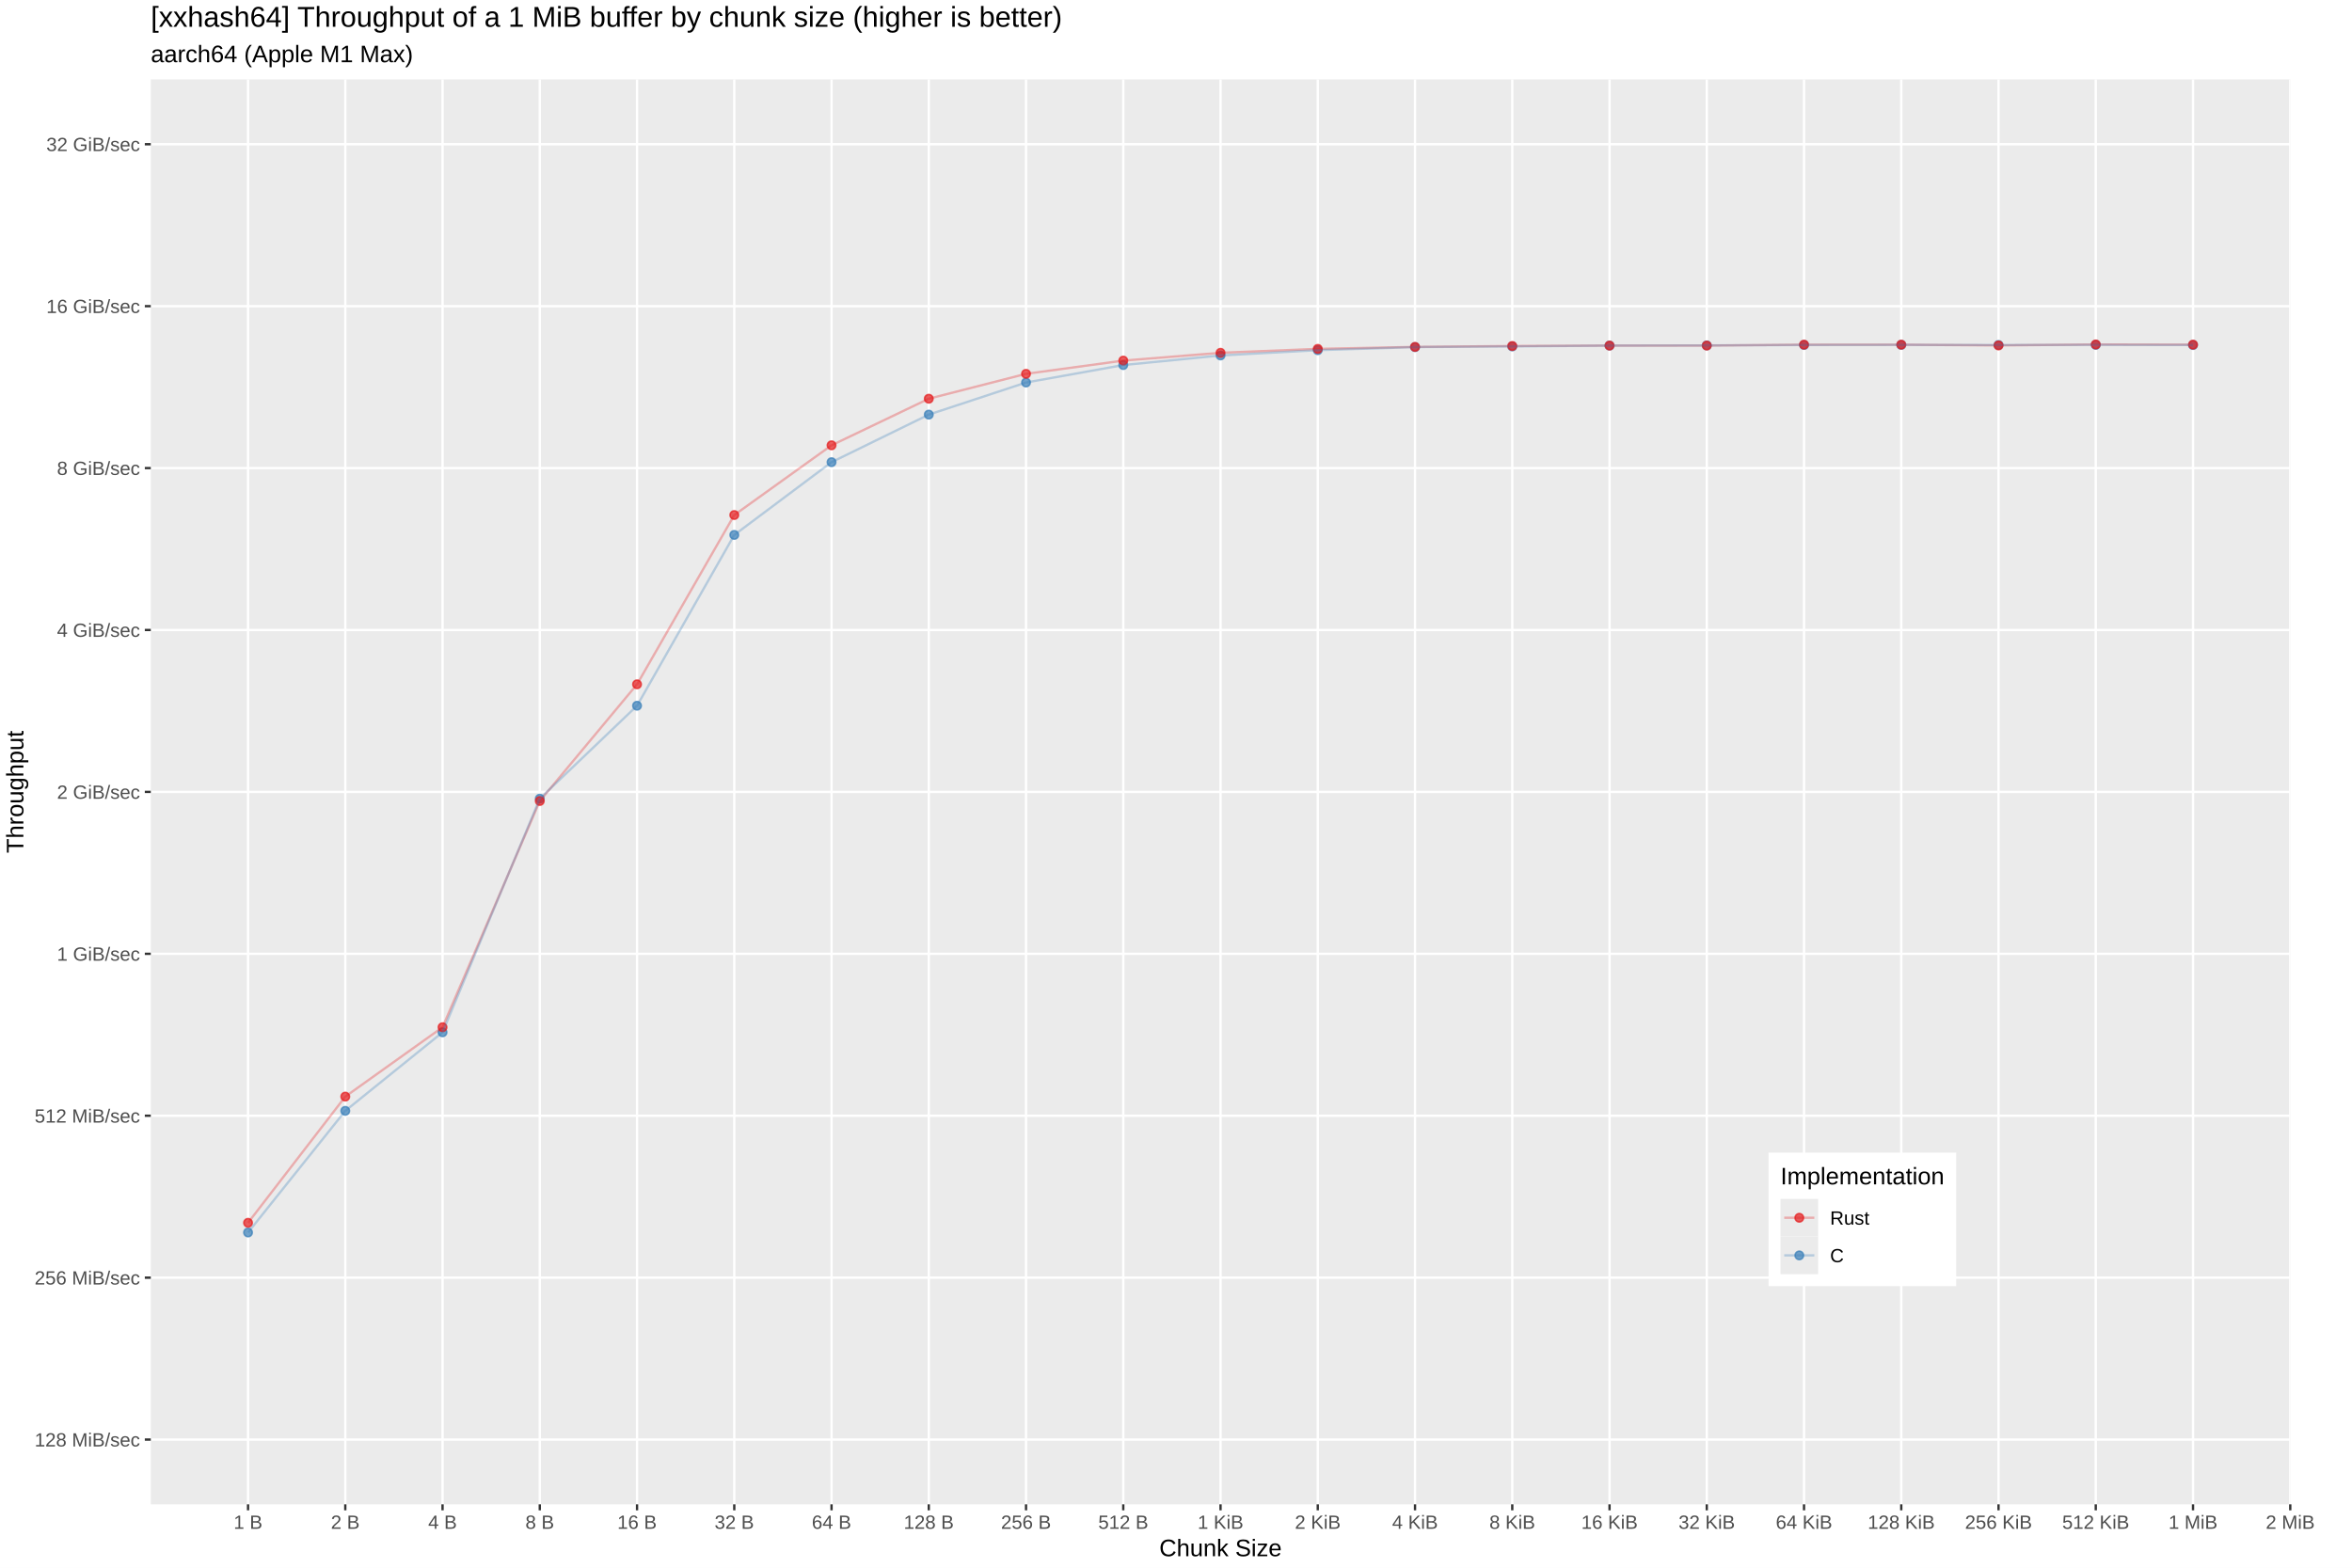
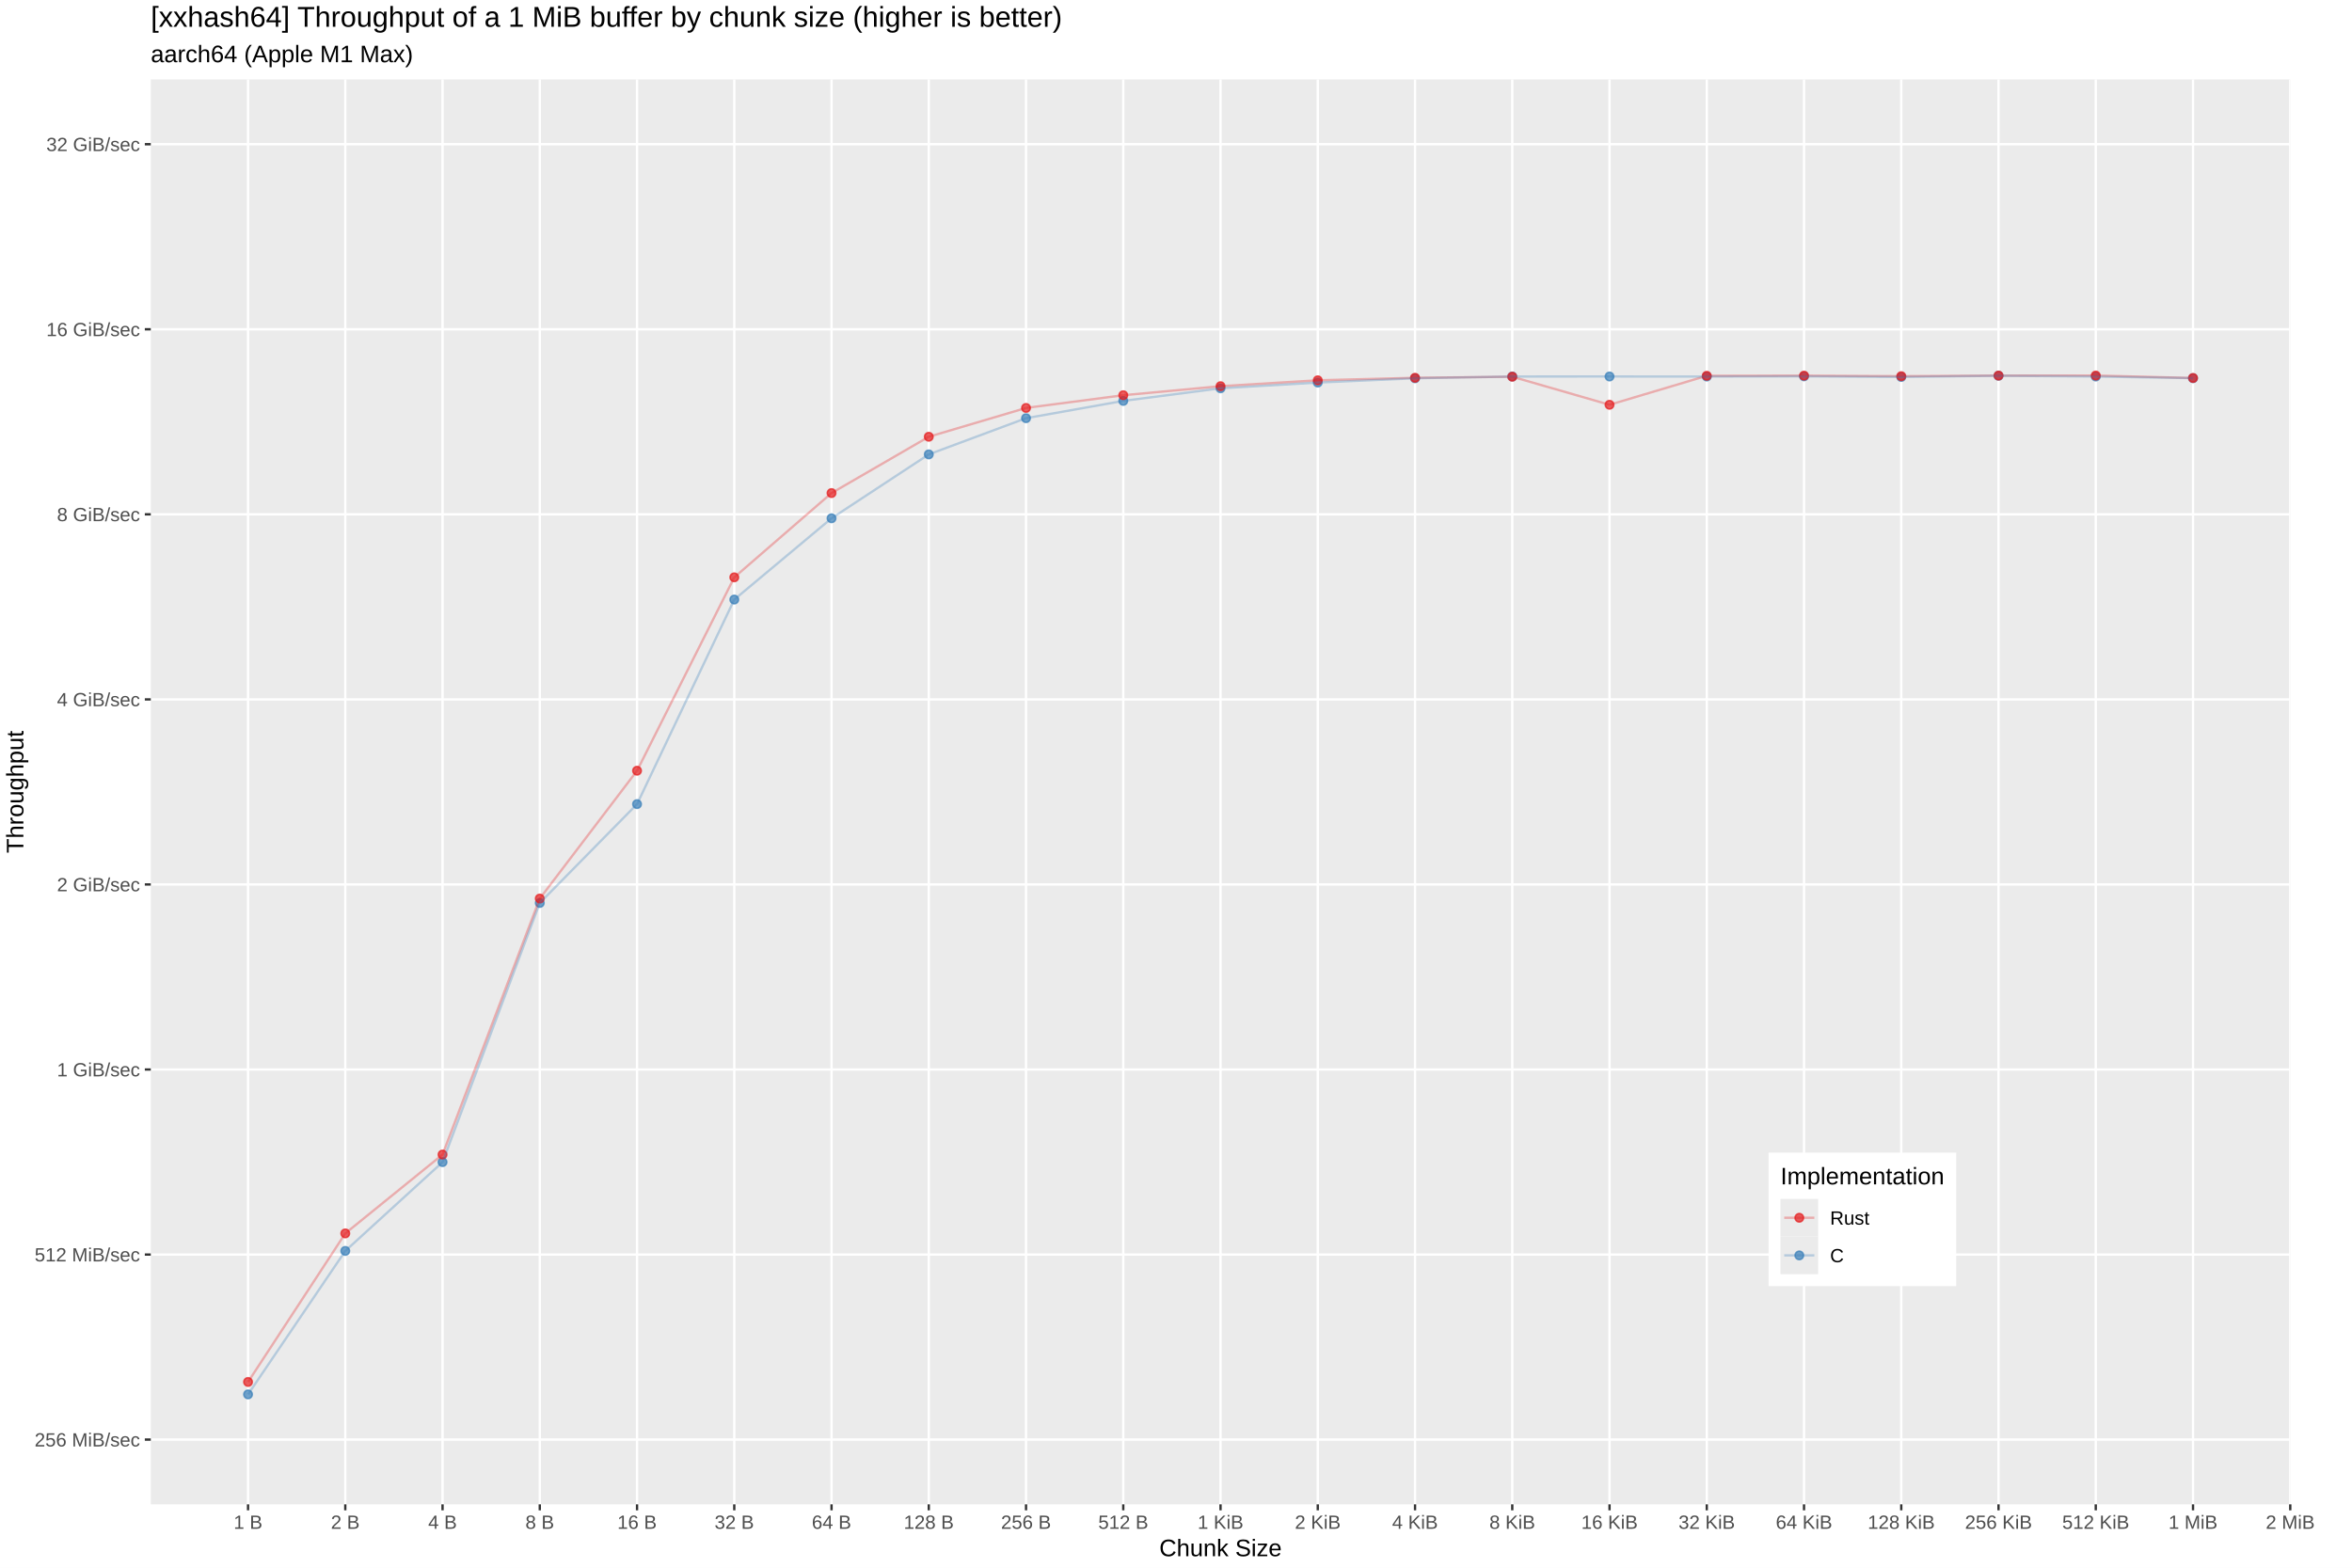
<svg xmlns="http://www.w3.org/2000/svg" width="1440" height="960" class="svglite" viewBox="0 0 1080 720">
  <defs>
    <style>
      .svglite line,.svglite polyline,.svglite polygon,.svglite path,.svglite circle{fill:none;stroke:#000000;stroke-linecap:round;stroke-linejoin:round;stroke-miterlimit:10.00}.svglite text{white-space:pre}
    </style>
  </defs>
  <rect width="100%" height="100%" style="stroke-linecap:round;stroke-linejoin:round;stroke-miterlimit:10.00;stroke:none;fill:#FFFFFF" />
  <defs>
    <clipPath id="cpMC4wMHwxMDgwLjAwfDAuMDB8NzIwLjAw">
      <path d="M0 0h1080v720H0z" />
    </clipPath>
  </defs>
  <g clip-path="url(#cpMC4wMHwxMDgwLjAwfDAuMDB8NzIwLjAw)">
    <path d="M0 0h1080v720H0z" style="stroke-width:1.07;stroke:#FFFFFF;fill:#FFFFFF" />
  </g>
  <defs>
    <clipPath id="cpNjkuMjR8MTA1MS42NXwzNi41MHw2OTAuOTE=">
      <path d="M69.24 36.5h982.41v654.42H69.24z" />
    </clipPath>
  </defs>
  <g clip-path="url(#cpNjkuMjR8MTA1MS42NXwzNi41MHw2OTAuOTE=)">
    <path d="M69.24 36.5h982.41v654.42H69.24z" style="stroke-width:1.07;stroke:none;fill:#EBEBEB" />
-     <path d="M69.24 661.16h982.41M69.24 586.8h982.41M69.24 512.43h982.41M69.24 438.07h982.41M69.24 363.7h982.41M69.24 289.34h982.41M69.24 214.97h982.41M69.24 140.61h982.41M69.24 66.24h982.41M113.9 690.91V36.5m44.65 654.41V36.5m44.66 654.41V36.5m44.65 654.41V36.5m44.66 654.41V36.5m44.65 654.41V36.5m44.66 654.41V36.5m44.65 654.41V36.5m44.66 654.41V36.5m44.65 654.41V36.5m44.66 654.41V36.5m44.65 654.41V36.5m44.66 654.41V36.5m44.65 654.41V36.5m44.66 654.41V36.5m44.65 654.41V36.5m44.66 654.41V36.5m44.65 654.41V36.5m44.66 654.41V36.5m44.65 654.41V36.5M1007 690.91V36.5m44.65 654.41V36.5" style="stroke-width:1.07;stroke:#FFFFFF;stroke-linecap:butt" />
-     <circle cx="1007" cy="158.46" r="1.95" style="stroke-width:0.71;stroke:#377EB8;stroke-opacity:0.70;fill:#377EB8;fill-opacity:0.70" />
-     <circle cx="1007" cy="158.29" r="1.95" style="stroke-width:0.71;stroke:#E41A1C;stroke-opacity:0.70;fill:#E41A1C;fill-opacity:0.70" />
-     <circle cx="962.34" cy="158.39" r="1.95" style="stroke-width:0.71;stroke:#377EB8;stroke-opacity:0.70;fill:#377EB8;fill-opacity:0.70" />
-     <circle cx="962.34" cy="158.2" r="1.95" style="stroke-width:0.71;stroke:#E41A1C;stroke-opacity:0.70;fill:#E41A1C;fill-opacity:0.70" />
-     <circle cx="917.69" cy="158.44" r="1.95" style="stroke-width:0.71;stroke:#377EB8;stroke-opacity:0.70;fill:#377EB8;fill-opacity:0.70" />
-     <circle cx="917.69" cy="158.65" r="1.95" style="stroke-width:0.71;stroke:#E41A1C;stroke-opacity:0.70;fill:#E41A1C;fill-opacity:0.70" />
-     <circle cx="873.03" cy="158.39" r="1.95" style="stroke-width:0.71;stroke:#377EB8;stroke-opacity:0.70;fill:#377EB8;fill-opacity:0.70" />
-     <circle cx="873.03" cy="158.3" r="1.95" style="stroke-width:0.71;stroke:#E41A1C;stroke-opacity:0.70;fill:#E41A1C;fill-opacity:0.70" />
-     <circle cx="828.38" cy="158.44" r="1.95" style="stroke-width:0.71;stroke:#377EB8;stroke-opacity:0.70;fill:#377EB8;fill-opacity:0.70" />
-     <circle cx="828.38" cy="158.29" r="1.95" style="stroke-width:0.71;stroke:#E41A1C;stroke-opacity:0.70;fill:#E41A1C;fill-opacity:0.70" />
-     <circle cx="783.72" cy="158.63" r="1.95" style="stroke-width:0.71;stroke:#377EB8;stroke-opacity:0.70;fill:#377EB8;fill-opacity:0.70" />
-     <circle cx="783.72" cy="158.72" r="1.95" style="stroke-width:0.71;stroke:#E41A1C;stroke-opacity:0.70;fill:#E41A1C;fill-opacity:0.70" />
-     <circle cx="739.07" cy="158.72" r="1.95" style="stroke-width:0.71;stroke:#377EB8;stroke-opacity:0.70;fill:#377EB8;fill-opacity:0.70" />
-     <circle cx="739.07" cy="158.72" r="1.95" style="stroke-width:0.71;stroke:#E41A1C;stroke-opacity:0.70;fill:#E41A1C;fill-opacity:0.70" />
-     <circle cx="694.41" cy="159.1" r="1.95" style="stroke-width:0.71;stroke:#377EB8;stroke-opacity:0.70;fill:#377EB8;fill-opacity:0.70" />
-     <circle cx="694.41" cy="158.91" r="1.95" style="stroke-width:0.71;stroke:#E41A1C;stroke-opacity:0.70;fill:#E41A1C;fill-opacity:0.70" />
-     <circle cx="649.76" cy="159.41" r="1.95" style="stroke-width:0.71;stroke:#377EB8;stroke-opacity:0.70;fill:#377EB8;fill-opacity:0.70" />
-     <circle cx="649.76" cy="159.33" r="1.95" style="stroke-width:0.71;stroke:#E41A1C;stroke-opacity:0.70;fill:#E41A1C;fill-opacity:0.70" />
-     <circle cx="605.1" cy="160.82" r="1.95" style="stroke-width:0.71;stroke:#377EB8;stroke-opacity:0.70;fill:#377EB8;fill-opacity:0.70" />
-     <circle cx="605.1" cy="160.23" r="1.95" style="stroke-width:0.71;stroke:#E41A1C;stroke-opacity:0.70;fill:#E41A1C;fill-opacity:0.70" />
-     <circle cx="560.45" cy="163.25" r="1.95" style="stroke-width:0.71;stroke:#377EB8;stroke-opacity:0.70;fill:#377EB8;fill-opacity:0.70" />
-     <circle cx="560.45" cy="162.03" r="1.95" style="stroke-width:0.71;stroke:#E41A1C;stroke-opacity:0.70;fill:#E41A1C;fill-opacity:0.70" />
-     <circle cx="515.79" cy="167.66" r="1.95" style="stroke-width:0.71;stroke:#377EB8;stroke-opacity:0.70;fill:#377EB8;fill-opacity:0.70" />
-     <circle cx="515.79" cy="165.62" r="1.95" style="stroke-width:0.71;stroke:#E41A1C;stroke-opacity:0.70;fill:#E41A1C;fill-opacity:0.70" />
-     <circle cx="471.14" cy="175.68" r="1.95" style="stroke-width:0.71;stroke:#377EB8;stroke-opacity:0.70;fill:#377EB8;fill-opacity:0.70" />
-     <circle cx="471.14" cy="171.69" r="1.95" style="stroke-width:0.71;stroke:#E41A1C;stroke-opacity:0.70;fill:#E41A1C;fill-opacity:0.70" />
-     <circle cx="426.48" cy="190.42" r="1.95" style="stroke-width:0.71;stroke:#377EB8;stroke-opacity:0.70;fill:#377EB8;fill-opacity:0.70" />
-     <circle cx="426.48" cy="183.12" r="1.95" style="stroke-width:0.71;stroke:#E41A1C;stroke-opacity:0.70;fill:#E41A1C;fill-opacity:0.70" />
-     <circle cx="381.83" cy="212.26" r="1.95" style="stroke-width:0.71;stroke:#377EB8;stroke-opacity:0.70;fill:#377EB8;fill-opacity:0.70" />
-     <circle cx="381.83" cy="204.51" r="1.95" style="stroke-width:0.71;stroke:#E41A1C;stroke-opacity:0.70;fill:#E41A1C;fill-opacity:0.70" />
-     <circle cx="337.17" cy="245.68" r="1.95" style="stroke-width:0.71;stroke:#377EB8;stroke-opacity:0.70;fill:#377EB8;fill-opacity:0.70" />
-     <circle cx="337.17" cy="236.54" r="1.95" style="stroke-width:0.71;stroke:#E41A1C;stroke-opacity:0.70;fill:#E41A1C;fill-opacity:0.70" />
-     <circle cx="292.52" cy="324.12" r="1.95" style="stroke-width:0.71;stroke:#377EB8;stroke-opacity:0.70;fill:#377EB8;fill-opacity:0.70" />
-     <circle cx="292.52" cy="314.28" r="1.95" style="stroke-width:0.71;stroke:#E41A1C;stroke-opacity:0.70;fill:#E41A1C;fill-opacity:0.70" />
-     <circle cx="247.86" cy="366.81" r="1.95" style="stroke-width:0.71;stroke:#377EB8;stroke-opacity:0.70;fill:#377EB8;fill-opacity:0.70" />
-     <circle cx="247.86" cy="367.89" r="1.95" style="stroke-width:0.71;stroke:#E41A1C;stroke-opacity:0.70;fill:#E41A1C;fill-opacity:0.70" />
-     <circle cx="203.21" cy="474.11" r="1.95" style="stroke-width:0.71;stroke:#377EB8;stroke-opacity:0.70;fill:#377EB8;fill-opacity:0.70" />
-     <circle cx="203.21" cy="471.78" r="1.95" style="stroke-width:0.71;stroke:#E41A1C;stroke-opacity:0.70;fill:#E41A1C;fill-opacity:0.70" />
-     <circle cx="158.55" cy="510.18" r="1.95" style="stroke-width:0.71;stroke:#377EB8;stroke-opacity:0.70;fill:#377EB8;fill-opacity:0.70" />
-     <circle cx="158.55" cy="503.64" r="1.95" style="stroke-width:0.71;stroke:#E41A1C;stroke-opacity:0.70;fill:#E41A1C;fill-opacity:0.70" />
-     <circle cx="113.9" cy="566.05" r="1.95" style="stroke-width:0.71;stroke:#377EB8;stroke-opacity:0.70;fill:#377EB8;fill-opacity:0.70" />
-     <circle cx="113.9" cy="561.6" r="1.95" style="stroke-width:0.71;stroke:#E41A1C;stroke-opacity:0.70;fill:#E41A1C;fill-opacity:0.70" />
-     <path d="m113.9 561.6 44.65-57.96 44.66-31.86 44.65-103.89 44.66-53.61 44.65-77.74 44.66-32.03 44.65-21.39 44.66-11.43 44.65-6.07 44.66-3.59 44.65-1.8 44.66-.9 44.65-.42 44.66-.19h44.65l44.66-.43 44.65.01 44.66.35 44.65-.45 44.66.09" style="stroke-width:1.07;stroke:#E41A1C;stroke-opacity:0.30;stroke-linecap:butt" />
-     <path d="m113.9 566.05 44.65-55.87 44.66-36.07 44.65-107.3 44.66-42.69 44.65-78.44 44.66-33.42 44.65-21.84 44.66-14.74 44.65-8.02 44.66-4.41 44.65-2.43 44.66-1.41 44.65-.31 44.66-.38 44.65-.09 44.66-.19 44.65-.05 44.66.05 44.65-.05 44.66.07" style="stroke-width:1.07;stroke:#377EB8;stroke-opacity:0.30;stroke-linecap:butt" />
+     <path d="M69.24 661.16h982.41M69.24 576.18h982.41M69.24 491.19h982.41M69.24 406.2h982.41M69.24 321.21h982.41M69.24 236.22h982.41M69.24 151.23h982.41M69.24 66.24h982.41M113.9 690.91V36.5m44.65 654.41V36.5m44.66 654.41V36.5m44.65 654.41V36.5m44.66 654.41V36.5m44.65 654.41V36.5m44.66 654.41V36.5m44.65 654.41V36.5m44.66 654.41V36.5m44.65 654.41V36.5m44.66 654.41V36.5m44.65 654.41V36.5m44.66 654.41V36.5m44.65 654.41V36.5m44.66 654.41V36.5m44.65 654.41V36.5m44.66 654.41V36.5m44.65 654.41V36.5m44.66 654.41V36.5m44.65 654.41V36.5M1007 690.91V36.5m44.65 654.41V36.5" style="stroke-width:1.07;stroke:#FFFFFF;stroke-linecap:butt" />
+     <circle cx="1007" cy="173.68" r="1.95" style="stroke-width:0.71;stroke:#377EB8;stroke-opacity:0.70;fill:#377EB8;fill-opacity:0.70" />
+     <circle cx="1007" cy="173.6" r="1.95" style="stroke-width:0.71;stroke:#E41A1C;stroke-opacity:0.70;fill:#E41A1C;fill-opacity:0.70" />
+     <circle cx="962.34" cy="172.93" r="1.95" style="stroke-width:0.71;stroke:#377EB8;stroke-opacity:0.70;fill:#377EB8;fill-opacity:0.70" />
+     <circle cx="962.34" cy="172.47" r="1.95" style="stroke-width:0.71;stroke:#E41A1C;stroke-opacity:0.70;fill:#E41A1C;fill-opacity:0.70" />
+     <circle cx="917.69" cy="172.58" r="1.95" style="stroke-width:0.71;stroke:#377EB8;stroke-opacity:0.70;fill:#377EB8;fill-opacity:0.70" />
+     <circle cx="917.69" cy="172.49" r="1.95" style="stroke-width:0.71;stroke:#E41A1C;stroke-opacity:0.70;fill:#E41A1C;fill-opacity:0.70" />
+     <circle cx="873.03" cy="173.13" r="1.95" style="stroke-width:0.71;stroke:#377EB8;stroke-opacity:0.70;fill:#377EB8;fill-opacity:0.70" />
+     <circle cx="873.03" cy="172.77" r="1.95" style="stroke-width:0.71;stroke:#E41A1C;stroke-opacity:0.70;fill:#E41A1C;fill-opacity:0.70" />
+     <circle cx="828.38" cy="172.84" r="1.95" style="stroke-width:0.71;stroke:#377EB8;stroke-opacity:0.70;fill:#377EB8;fill-opacity:0.70" />
+     <circle cx="828.38" cy="172.52" r="1.95" style="stroke-width:0.71;stroke:#E41A1C;stroke-opacity:0.70;fill:#E41A1C;fill-opacity:0.70" />
+     <circle cx="783.72" cy="172.94" r="1.95" style="stroke-width:0.71;stroke:#377EB8;stroke-opacity:0.70;fill:#377EB8;fill-opacity:0.70" />
+     <circle cx="783.72" cy="172.59" r="1.95" style="stroke-width:0.71;stroke:#E41A1C;stroke-opacity:0.70;fill:#E41A1C;fill-opacity:0.70" />
+     <circle cx="739.07" cy="172.91" r="1.95" style="stroke-width:0.71;stroke:#377EB8;stroke-opacity:0.70;fill:#377EB8;fill-opacity:0.70" />
+     <circle cx="739.07" cy="185.9" r="1.95" style="stroke-width:0.71;stroke:#E41A1C;stroke-opacity:0.70;fill:#E41A1C;fill-opacity:0.70" />
+     <circle cx="694.41" cy="172.92" r="1.95" style="stroke-width:0.71;stroke:#377EB8;stroke-opacity:0.70;fill:#377EB8;fill-opacity:0.70" />
+     <circle cx="694.41" cy="173.02" r="1.95" style="stroke-width:0.71;stroke:#E41A1C;stroke-opacity:0.70;fill:#E41A1C;fill-opacity:0.70" />
+     <circle cx="649.76" cy="173.73" r="1.95" style="stroke-width:0.71;stroke:#377EB8;stroke-opacity:0.70;fill:#377EB8;fill-opacity:0.70" />
+     <circle cx="649.76" cy="173.51" r="1.95" style="stroke-width:0.71;stroke:#E41A1C;stroke-opacity:0.70;fill:#E41A1C;fill-opacity:0.70" />
+     <circle cx="605.1" cy="175.7" r="1.95" style="stroke-width:0.71;stroke:#377EB8;stroke-opacity:0.70;fill:#377EB8;fill-opacity:0.70" />
+     <circle cx="605.1" cy="174.66" r="1.95" style="stroke-width:0.71;stroke:#E41A1C;stroke-opacity:0.70;fill:#E41A1C;fill-opacity:0.70" />
+     <circle cx="560.45" cy="178.33" r="1.95" style="stroke-width:0.71;stroke:#377EB8;stroke-opacity:0.70;fill:#377EB8;fill-opacity:0.70" />
+     <circle cx="560.45" cy="177.36" r="1.95" style="stroke-width:0.71;stroke:#E41A1C;stroke-opacity:0.70;fill:#E41A1C;fill-opacity:0.70" />
+     <circle cx="515.79" cy="184.12" r="1.95" style="stroke-width:0.71;stroke:#377EB8;stroke-opacity:0.70;fill:#377EB8;fill-opacity:0.70" />
+     <circle cx="515.79" cy="181.52" r="1.95" style="stroke-width:0.71;stroke:#E41A1C;stroke-opacity:0.70;fill:#E41A1C;fill-opacity:0.70" />
+     <circle cx="471.14" cy="192.07" r="1.95" style="stroke-width:0.71;stroke:#377EB8;stroke-opacity:0.70;fill:#377EB8;fill-opacity:0.70" />
+     <circle cx="471.14" cy="187.36" r="1.95" style="stroke-width:0.71;stroke:#E41A1C;stroke-opacity:0.70;fill:#E41A1C;fill-opacity:0.70" />
+     <circle cx="426.48" cy="208.69" r="1.95" style="stroke-width:0.71;stroke:#377EB8;stroke-opacity:0.70;fill:#377EB8;fill-opacity:0.70" />
+     <circle cx="426.48" cy="200.59" r="1.95" style="stroke-width:0.71;stroke:#E41A1C;stroke-opacity:0.70;fill:#E41A1C;fill-opacity:0.70" />
+     <circle cx="381.83" cy="238.03" r="1.95" style="stroke-width:0.71;stroke:#377EB8;stroke-opacity:0.70;fill:#377EB8;fill-opacity:0.70" />
+     <circle cx="381.83" cy="226.45" r="1.95" style="stroke-width:0.71;stroke:#E41A1C;stroke-opacity:0.70;fill:#E41A1C;fill-opacity:0.70" />
+     <circle cx="337.17" cy="275.36" r="1.95" style="stroke-width:0.71;stroke:#377EB8;stroke-opacity:0.70;fill:#377EB8;fill-opacity:0.70" />
+     <circle cx="337.17" cy="265.16" r="1.95" style="stroke-width:0.71;stroke:#E41A1C;stroke-opacity:0.70;fill:#E41A1C;fill-opacity:0.70" />
+     <circle cx="292.52" cy="369.31" r="1.95" style="stroke-width:0.71;stroke:#377EB8;stroke-opacity:0.70;fill:#377EB8;fill-opacity:0.70" />
+     <circle cx="292.52" cy="353.97" r="1.95" style="stroke-width:0.71;stroke:#E41A1C;stroke-opacity:0.70;fill:#E41A1C;fill-opacity:0.70" />
+     <circle cx="247.86" cy="414.71" r="1.95" style="stroke-width:0.71;stroke:#377EB8;stroke-opacity:0.70;fill:#377EB8;fill-opacity:0.70" />
+     <circle cx="247.86" cy="412.68" r="1.95" style="stroke-width:0.71;stroke:#E41A1C;stroke-opacity:0.70;fill:#E41A1C;fill-opacity:0.70" />
+     <circle cx="203.21" cy="533.73" r="1.95" style="stroke-width:0.71;stroke:#377EB8;stroke-opacity:0.70;fill:#377EB8;fill-opacity:0.70" />
+     <circle cx="203.21" cy="530.26" r="1.95" style="stroke-width:0.71;stroke:#E41A1C;stroke-opacity:0.70;fill:#E41A1C;fill-opacity:0.70" />
+     <circle cx="158.55" cy="574.52" r="1.95" style="stroke-width:0.71;stroke:#377EB8;stroke-opacity:0.70;fill:#377EB8;fill-opacity:0.70" />
+     <circle cx="158.55" cy="566.47" r="1.95" style="stroke-width:0.71;stroke:#E41A1C;stroke-opacity:0.70;fill:#E41A1C;fill-opacity:0.70" />
+     <circle cx="113.9" cy="640.41" r="1.95" style="stroke-width:0.71;stroke:#377EB8;stroke-opacity:0.70;fill:#377EB8;fill-opacity:0.70" />
+     <circle cx="113.9" cy="634.69" r="1.95" style="stroke-width:0.71;stroke:#E41A1C;stroke-opacity:0.70;fill:#E41A1C;fill-opacity:0.70" />
+     <path d="m113.9 634.69 44.65-68.22 44.66-36.21 44.65-117.58 44.66-58.71 44.65-88.81 44.66-38.71 44.65-25.86 44.66-13.23 44.65-5.84 44.66-4.16 44.65-2.7 44.66-1.15 44.65-.49 44.66 12.88 44.65-13.31 44.66-.07 44.65.25 44.66-.28 44.65-.02 44.66 1.13" style="stroke-width:1.07;stroke:#E41A1C;stroke-opacity:0.30;stroke-linecap:butt" />
+     <path d="m113.9 640.41 44.65-65.89 44.66-40.79 44.65-119.02 44.66-45.4 44.65-93.95 44.66-37.33 44.65-29.34 44.66-16.62 44.65-7.95 44.66-5.79 44.65-2.63 44.66-1.97 44.65-.81 44.66-.01 44.65.03 44.66-.1 44.65.29 44.66-.55 44.65.35 44.66.75" style="stroke-width:1.07;stroke:#377EB8;stroke-opacity:0.30;stroke-linecap:butt" />
  </g>
  <g clip-path="url(#cpMC4wMHwxMDgwLjAwfDAuMDB8NzIwLjAw)">
-     <text x="64.31" y="664.32" lengthAdjust="spacingAndGlyphs" style="font-size:8.80px;fill:#4D4D4D;font-family:&quot;Arial&quot;" text-anchor="end" textLength="48.41">128 MiB/sec</text>
-     <text x="64.31" y="589.95" lengthAdjust="spacingAndGlyphs" style="font-size:8.80px;fill:#4D4D4D;font-family:&quot;Arial&quot;" text-anchor="end" textLength="48.41">256 MiB/sec</text>
-     <text x="64.31" y="515.59" lengthAdjust="spacingAndGlyphs" style="font-size:8.80px;fill:#4D4D4D;font-family:&quot;Arial&quot;" text-anchor="end" textLength="48.41">512 MiB/sec</text>
-     <text x="64.31" y="441.22" lengthAdjust="spacingAndGlyphs" style="font-size:8.80px;fill:#4D4D4D;font-family:&quot;Arial&quot;" text-anchor="end" textLength="38.13">1 GiB/sec</text>
-     <text x="64.31" y="366.86" lengthAdjust="spacingAndGlyphs" style="font-size:8.80px;fill:#4D4D4D;font-family:&quot;Arial&quot;" text-anchor="end" textLength="38.13">2 GiB/sec</text>
-     <text x="64.31" y="292.49" lengthAdjust="spacingAndGlyphs" style="font-size:8.80px;fill:#4D4D4D;font-family:&quot;Arial&quot;" text-anchor="end" textLength="38.13">4 GiB/sec</text>
-     <text x="64.31" y="218.13" lengthAdjust="spacingAndGlyphs" style="font-size:8.80px;fill:#4D4D4D;font-family:&quot;Arial&quot;" text-anchor="end" textLength="38.13">8 GiB/sec</text>
-     <text x="64.31" y="143.76" lengthAdjust="spacingAndGlyphs" style="font-size:8.80px;fill:#4D4D4D;font-family:&quot;Arial&quot;" text-anchor="end" textLength="43.03">16 GiB/sec</text>
+     <text x="64.31" y="664.32" lengthAdjust="spacingAndGlyphs" style="font-size:8.80px;fill:#4D4D4D;font-family:&quot;Arial&quot;" text-anchor="end" textLength="48.41">256 MiB/sec</text>
+     <text x="64.31" y="579.33" lengthAdjust="spacingAndGlyphs" style="font-size:8.80px;fill:#4D4D4D;font-family:&quot;Arial&quot;" text-anchor="end" textLength="48.41">512 MiB/sec</text>
+     <text x="64.31" y="494.34" lengthAdjust="spacingAndGlyphs" style="font-size:8.80px;fill:#4D4D4D;font-family:&quot;Arial&quot;" text-anchor="end" textLength="38.13">1 GiB/sec</text>
+     <text x="64.31" y="409.35" lengthAdjust="spacingAndGlyphs" style="font-size:8.80px;fill:#4D4D4D;font-family:&quot;Arial&quot;" text-anchor="end" textLength="38.13">2 GiB/sec</text>
+     <text x="64.31" y="324.36" lengthAdjust="spacingAndGlyphs" style="font-size:8.80px;fill:#4D4D4D;font-family:&quot;Arial&quot;" text-anchor="end" textLength="38.13">4 GiB/sec</text>
+     <text x="64.31" y="239.37" lengthAdjust="spacingAndGlyphs" style="font-size:8.80px;fill:#4D4D4D;font-family:&quot;Arial&quot;" text-anchor="end" textLength="38.13">8 GiB/sec</text>
+     <text x="64.31" y="154.38" lengthAdjust="spacingAndGlyphs" style="font-size:8.80px;fill:#4D4D4D;font-family:&quot;Arial&quot;" text-anchor="end" textLength="43.03">16 GiB/sec</text>
    <text x="64.31" y="69.39" lengthAdjust="spacingAndGlyphs" style="font-size:8.80px;fill:#4D4D4D;font-family:&quot;Arial&quot;" text-anchor="end" textLength="43.03">32 GiB/sec</text>
-     <path d="M66.5 661.16h2.74M66.5 586.8h2.74m-2.74-74.37h2.74m-2.74-74.36h2.74M66.5 363.7h2.74m-2.74-74.36h2.74m-2.74-74.37h2.74m-2.74-74.36h2.74M66.5 66.24h2.74m44.66 627.41v-2.74m44.65 2.74v-2.74m44.66 2.74v-2.74m44.65 2.74v-2.74m44.66 2.74v-2.74m44.65 2.74v-2.74m44.66 2.74v-2.74m44.65 2.74v-2.74m44.66 2.74v-2.74m44.65 2.74v-2.74m44.66 2.74v-2.74m44.65 2.74v-2.74m44.66 2.74v-2.74m44.65 2.74v-2.74m44.66 2.74v-2.74m44.65 2.74v-2.74m44.66 2.74v-2.74m44.65 2.74v-2.74m44.66 2.74v-2.74m44.65 2.74v-2.74m44.66 2.74v-2.74m44.65 2.74v-2.74" style="stroke-width:1.07;stroke:#333333;stroke-linecap:butt" />
+     <path d="M66.5 661.16h2.74m-2.74-84.98h2.74m-2.74-84.99h2.74M66.5 406.2h2.74m-2.74-84.99h2.74m-2.74-84.99h2.74m-2.74-84.99h2.74M66.5 66.24h2.74m44.66 627.41v-2.74m44.65 2.74v-2.74m44.66 2.74v-2.74m44.65 2.74v-2.74m44.66 2.74v-2.74m44.65 2.74v-2.74m44.66 2.74v-2.74m44.65 2.74v-2.74m44.66 2.74v-2.74m44.65 2.74v-2.74m44.66 2.74v-2.74m44.65 2.74v-2.74m44.66 2.74v-2.74m44.65 2.74v-2.74m44.66 2.74v-2.74m44.65 2.74v-2.74m44.66 2.74v-2.74m44.65 2.74v-2.74m44.66 2.74v-2.74m44.65 2.74v-2.74m44.66 2.74v-2.74m44.65 2.74v-2.74" style="stroke-width:1.07;stroke:#333333;stroke-linecap:butt" />
    <text x="113.9" y="702.15" lengthAdjust="spacingAndGlyphs" style="font-size:8.80px;fill:#4D4D4D;font-family:&quot;Arial&quot;" text-anchor="middle" textLength="13.2">1 B</text>
    <text x="158.55" y="702.15" lengthAdjust="spacingAndGlyphs" style="font-size:8.80px;fill:#4D4D4D;font-family:&quot;Arial&quot;" text-anchor="middle" textLength="13.2">2 B</text>
    <text x="203.21" y="702.15" lengthAdjust="spacingAndGlyphs" style="font-size:8.80px;fill:#4D4D4D;font-family:&quot;Arial&quot;" text-anchor="middle" textLength="13.2">4 B</text>
    <text x="247.86" y="702.15" lengthAdjust="spacingAndGlyphs" style="font-size:8.80px;fill:#4D4D4D;font-family:&quot;Arial&quot;" text-anchor="middle" textLength="13.2">8 B</text>
    <text x="292.52" y="702.15" lengthAdjust="spacingAndGlyphs" style="font-size:8.80px;fill:#4D4D4D;font-family:&quot;Arial&quot;" text-anchor="middle" textLength="18.1">16 B</text>
    <text x="337.17" y="702.15" lengthAdjust="spacingAndGlyphs" style="font-size:8.80px;fill:#4D4D4D;font-family:&quot;Arial&quot;" text-anchor="middle" textLength="18.1">32 B</text>
    <text x="381.83" y="702.15" lengthAdjust="spacingAndGlyphs" style="font-size:8.80px;fill:#4D4D4D;font-family:&quot;Arial&quot;" text-anchor="middle" textLength="18.1">64 B</text>
    <text x="426.48" y="702.15" lengthAdjust="spacingAndGlyphs" style="font-size:8.80px;fill:#4D4D4D;font-family:&quot;Arial&quot;" text-anchor="middle" textLength="23">128 B</text>
    <text x="471.14" y="702.15" lengthAdjust="spacingAndGlyphs" style="font-size:8.80px;fill:#4D4D4D;font-family:&quot;Arial&quot;" text-anchor="middle" textLength="23">256 B</text>
    <text x="515.79" y="702.15" lengthAdjust="spacingAndGlyphs" style="font-size:8.80px;fill:#4D4D4D;font-family:&quot;Arial&quot;" text-anchor="middle" textLength="23">512 B</text>
    <text x="560.45" y="702.15" lengthAdjust="spacingAndGlyphs" style="font-size:8.80px;fill:#4D4D4D;font-family:&quot;Arial&quot;" text-anchor="middle" textLength="21.02">1 KiB</text>
    <text x="605.1" y="702.15" lengthAdjust="spacingAndGlyphs" style="font-size:8.80px;fill:#4D4D4D;font-family:&quot;Arial&quot;" text-anchor="middle" textLength="21.02">2 KiB</text>
    <text x="649.76" y="702.15" lengthAdjust="spacingAndGlyphs" style="font-size:8.80px;fill:#4D4D4D;font-family:&quot;Arial&quot;" text-anchor="middle" textLength="21.02">4 KiB</text>
    <text x="694.41" y="702.15" lengthAdjust="spacingAndGlyphs" style="font-size:8.80px;fill:#4D4D4D;font-family:&quot;Arial&quot;" text-anchor="middle" textLength="21.02">8 KiB</text>
    <text x="739.07" y="702.15" lengthAdjust="spacingAndGlyphs" style="font-size:8.80px;fill:#4D4D4D;font-family:&quot;Arial&quot;" text-anchor="middle" textLength="25.92">16 KiB</text>
    <text x="783.72" y="702.15" lengthAdjust="spacingAndGlyphs" style="font-size:8.80px;fill:#4D4D4D;font-family:&quot;Arial&quot;" text-anchor="middle" textLength="25.92">32 KiB</text>
    <text x="828.38" y="702.15" lengthAdjust="spacingAndGlyphs" style="font-size:8.80px;fill:#4D4D4D;font-family:&quot;Arial&quot;" text-anchor="middle" textLength="25.92">64 KiB</text>
    <text x="873.03" y="702.15" lengthAdjust="spacingAndGlyphs" style="font-size:8.80px;fill:#4D4D4D;font-family:&quot;Arial&quot;" text-anchor="middle" textLength="30.82">128 KiB</text>
    <text x="917.69" y="702.15" lengthAdjust="spacingAndGlyphs" style="font-size:8.80px;fill:#4D4D4D;font-family:&quot;Arial&quot;" text-anchor="middle" textLength="30.82">256 KiB</text>
    <text x="962.34" y="702.15" lengthAdjust="spacingAndGlyphs" style="font-size:8.80px;fill:#4D4D4D;font-family:&quot;Arial&quot;" text-anchor="middle" textLength="30.82">512 KiB</text>
    <text x="1007" y="702.15" lengthAdjust="spacingAndGlyphs" style="font-size:8.80px;fill:#4D4D4D;font-family:&quot;Arial&quot;" text-anchor="middle" textLength="22.49">1 MiB</text>
    <text x="1051.65" y="702.15" lengthAdjust="spacingAndGlyphs" style="font-size:8.80px;fill:#4D4D4D;font-family:&quot;Arial&quot;" text-anchor="middle" textLength="22.49">2 MiB</text>
    <text x="560.45" y="714.73" lengthAdjust="spacingAndGlyphs" style="font-size:11.00px;font-family:&quot;Arial&quot;" text-anchor="middle" textLength="56.25">Chunk Size</text>
    <text lengthAdjust="spacingAndGlyphs" style="font-size:11.00px;font-family:&quot;Arial&quot;" text-anchor="middle" textLength="56.28" transform="rotate(-90 187.215 176.485)">Throughput</text>
    <path d="M812.09 529.37h86.17v61.32h-86.17z" style="stroke-width:1.07;stroke:none;fill:#FFFFFF" />
    <text x="817.57" y="543.95" lengthAdjust="spacingAndGlyphs" style="font-size:11.00px;font-family:&quot;Arial&quot;" textLength="75.21">Implementation</text>
    <path d="M817.57 550.65h17.28v17.28h-17.28z" style="stroke-width:1.07;stroke:none;fill:#EBEBEB" />
    <circle cx="826.21" cy="559.29" r="1.95" style="stroke-width:0.71;stroke:#E41A1C;stroke-opacity:0.70;fill:#E41A1C;fill-opacity:0.70" />
    <path d="M819.29 559.29h13.83" style="stroke-width:1.07;stroke:#E41A1C;stroke-opacity:0.30;stroke-linecap:butt" />
    <path d="M817.57 567.93h17.28v17.28h-17.28z" style="stroke-width:1.07;stroke:none;fill:#EBEBEB" />
    <circle cx="826.21" cy="576.57" r="1.95" style="stroke-width:0.71;stroke:#377EB8;stroke-opacity:0.70;fill:#377EB8;fill-opacity:0.70" />
    <path d="M819.29 576.57h13.83" style="stroke-width:1.07;stroke:#377EB8;stroke-opacity:0.30;stroke-linecap:butt" />
    <text x="840.33" y="562.44" lengthAdjust="spacingAndGlyphs" style="font-size:8.80px;font-family:&quot;Arial&quot;" textLength="18.09">Rust</text>
    <text x="840.33" y="579.72" lengthAdjust="spacingAndGlyphs" style="font-size:8.80px;font-family:&quot;Arial&quot;" textLength="6.35">C</text>
    <text x="69.24" y="28.58" lengthAdjust="spacingAndGlyphs" style="font-size:11.00px;font-family:&quot;Arial&quot;" textLength="120.46">aarch64 (Apple M1 Max)</text>
    <text x="69.24" y="12.3" lengthAdjust="spacingAndGlyphs" style="font-size:13.20px;font-family:&quot;Arial&quot;" textLength="418.67">[xxhash64] Throughput of a 1 MiB buffer by chunk size (higher is better)</text>
  </g>
</svg>
